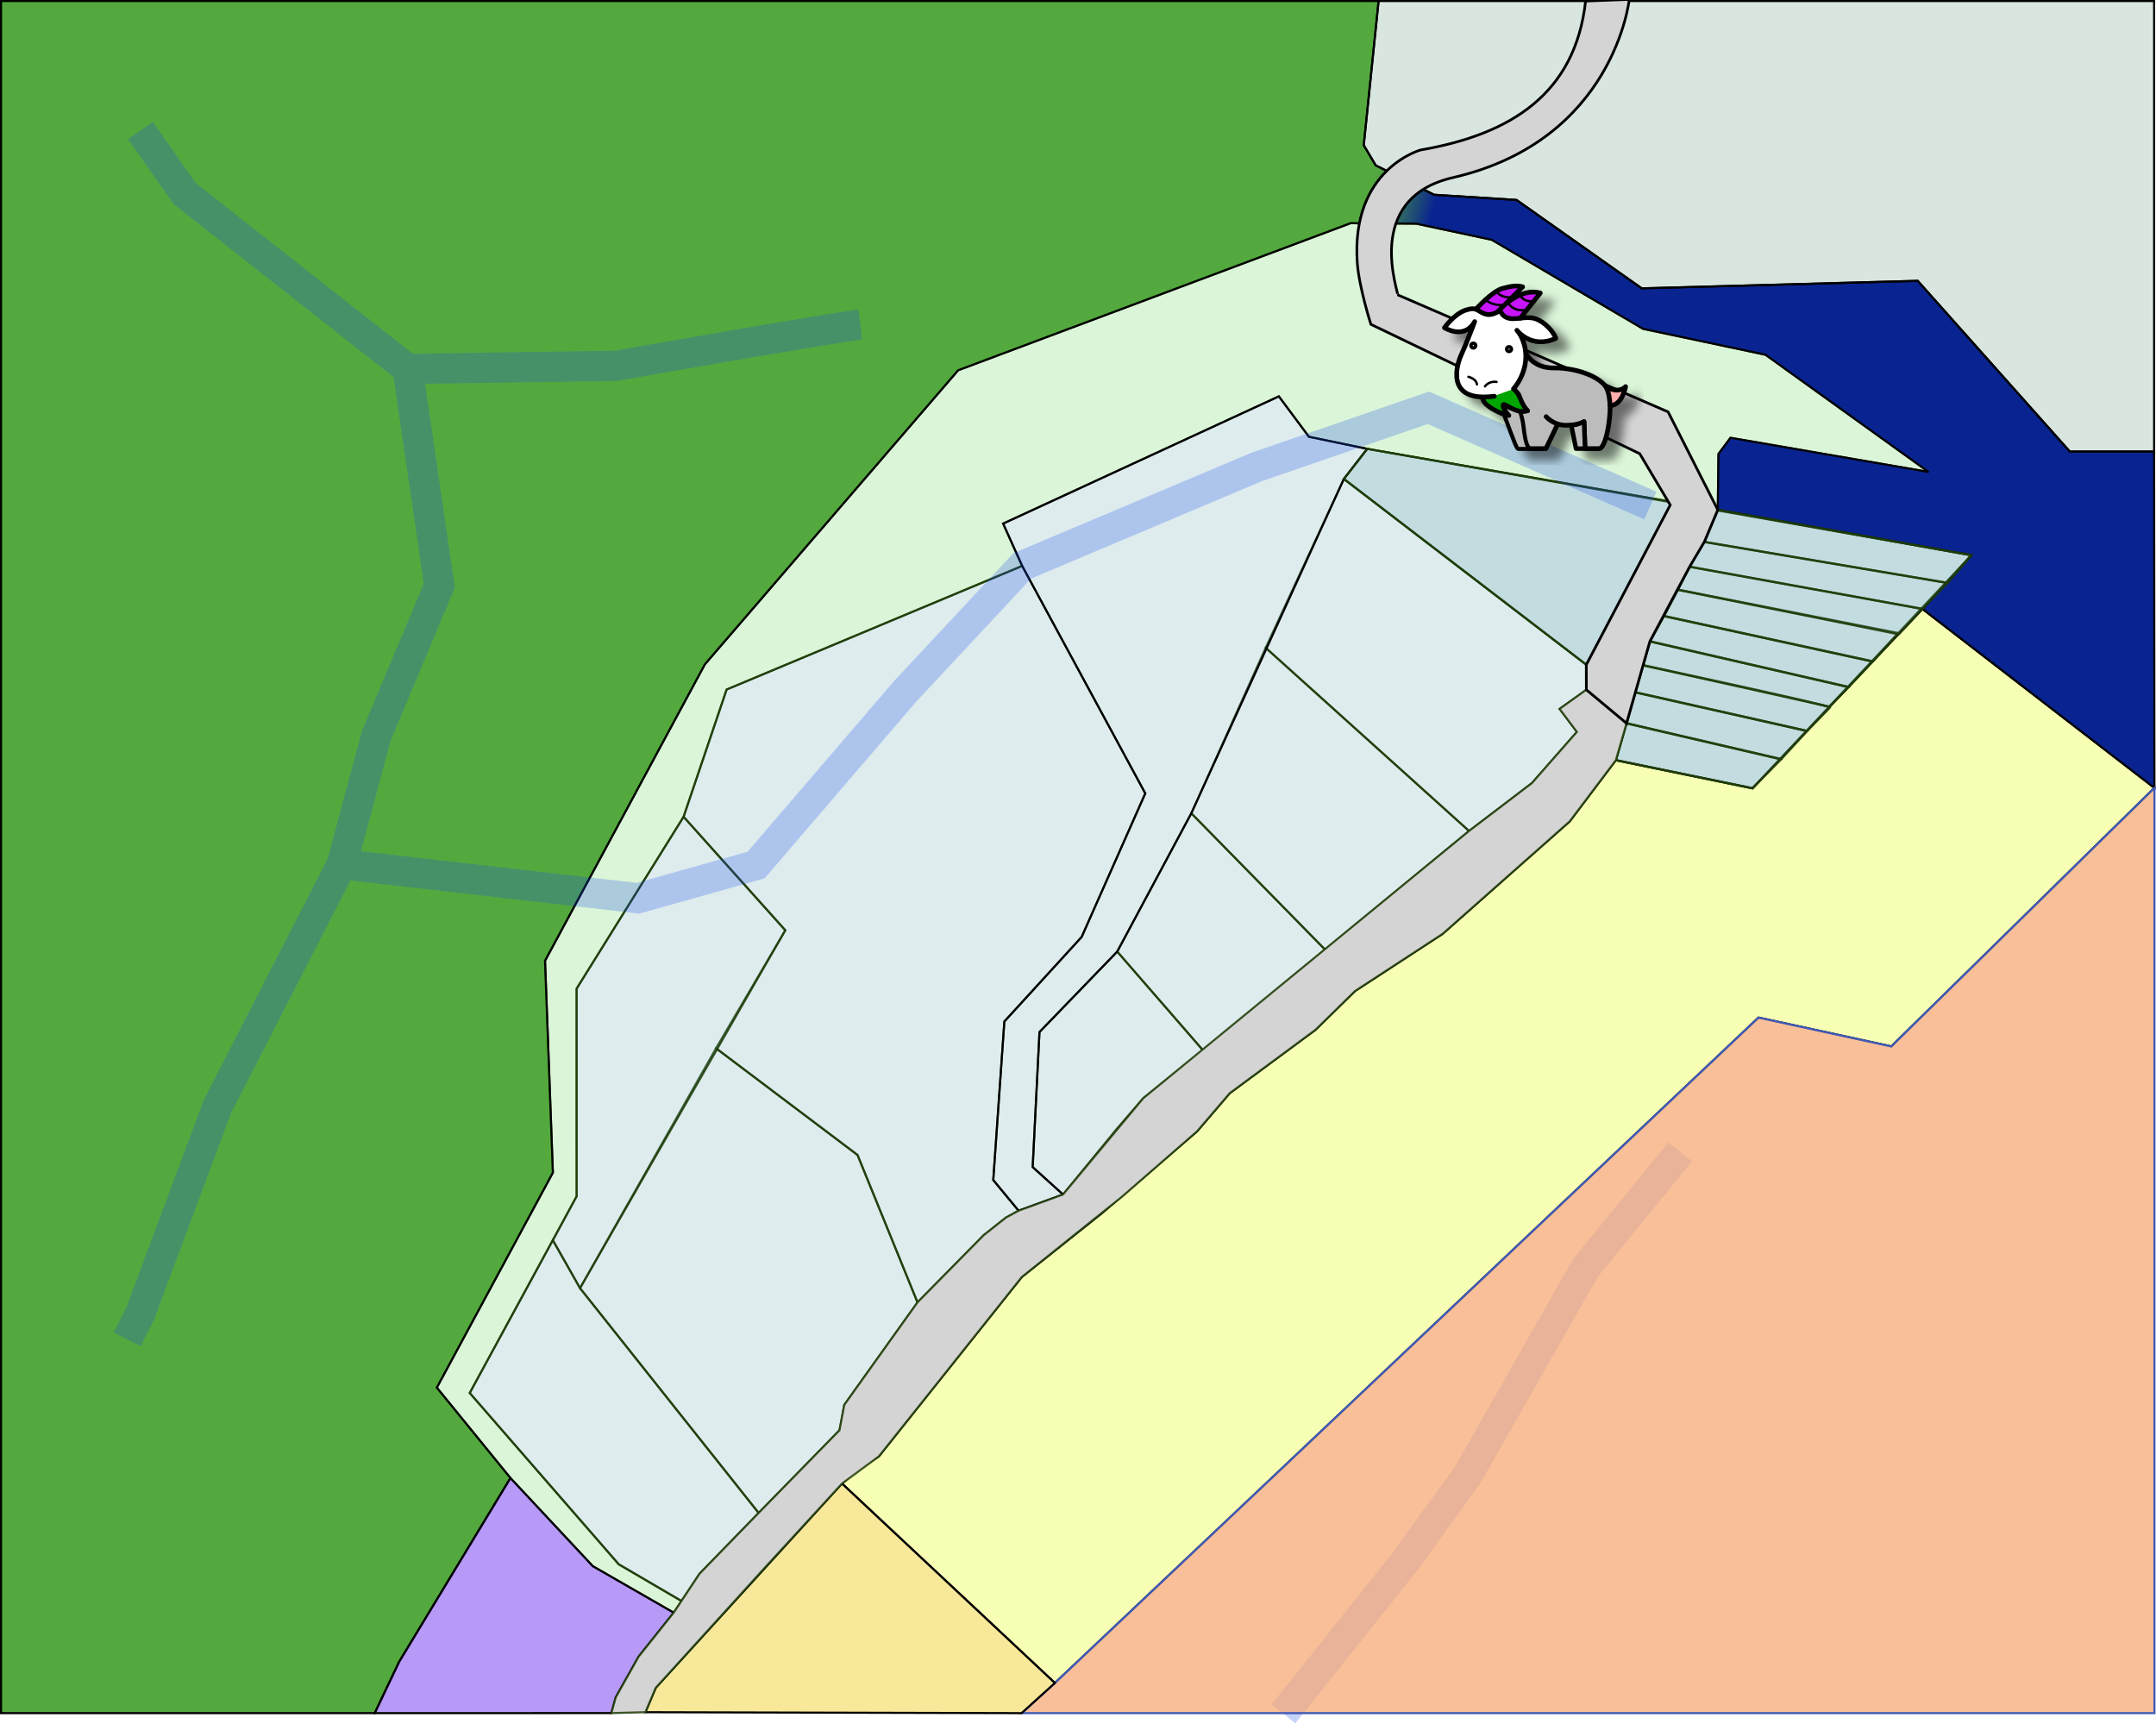
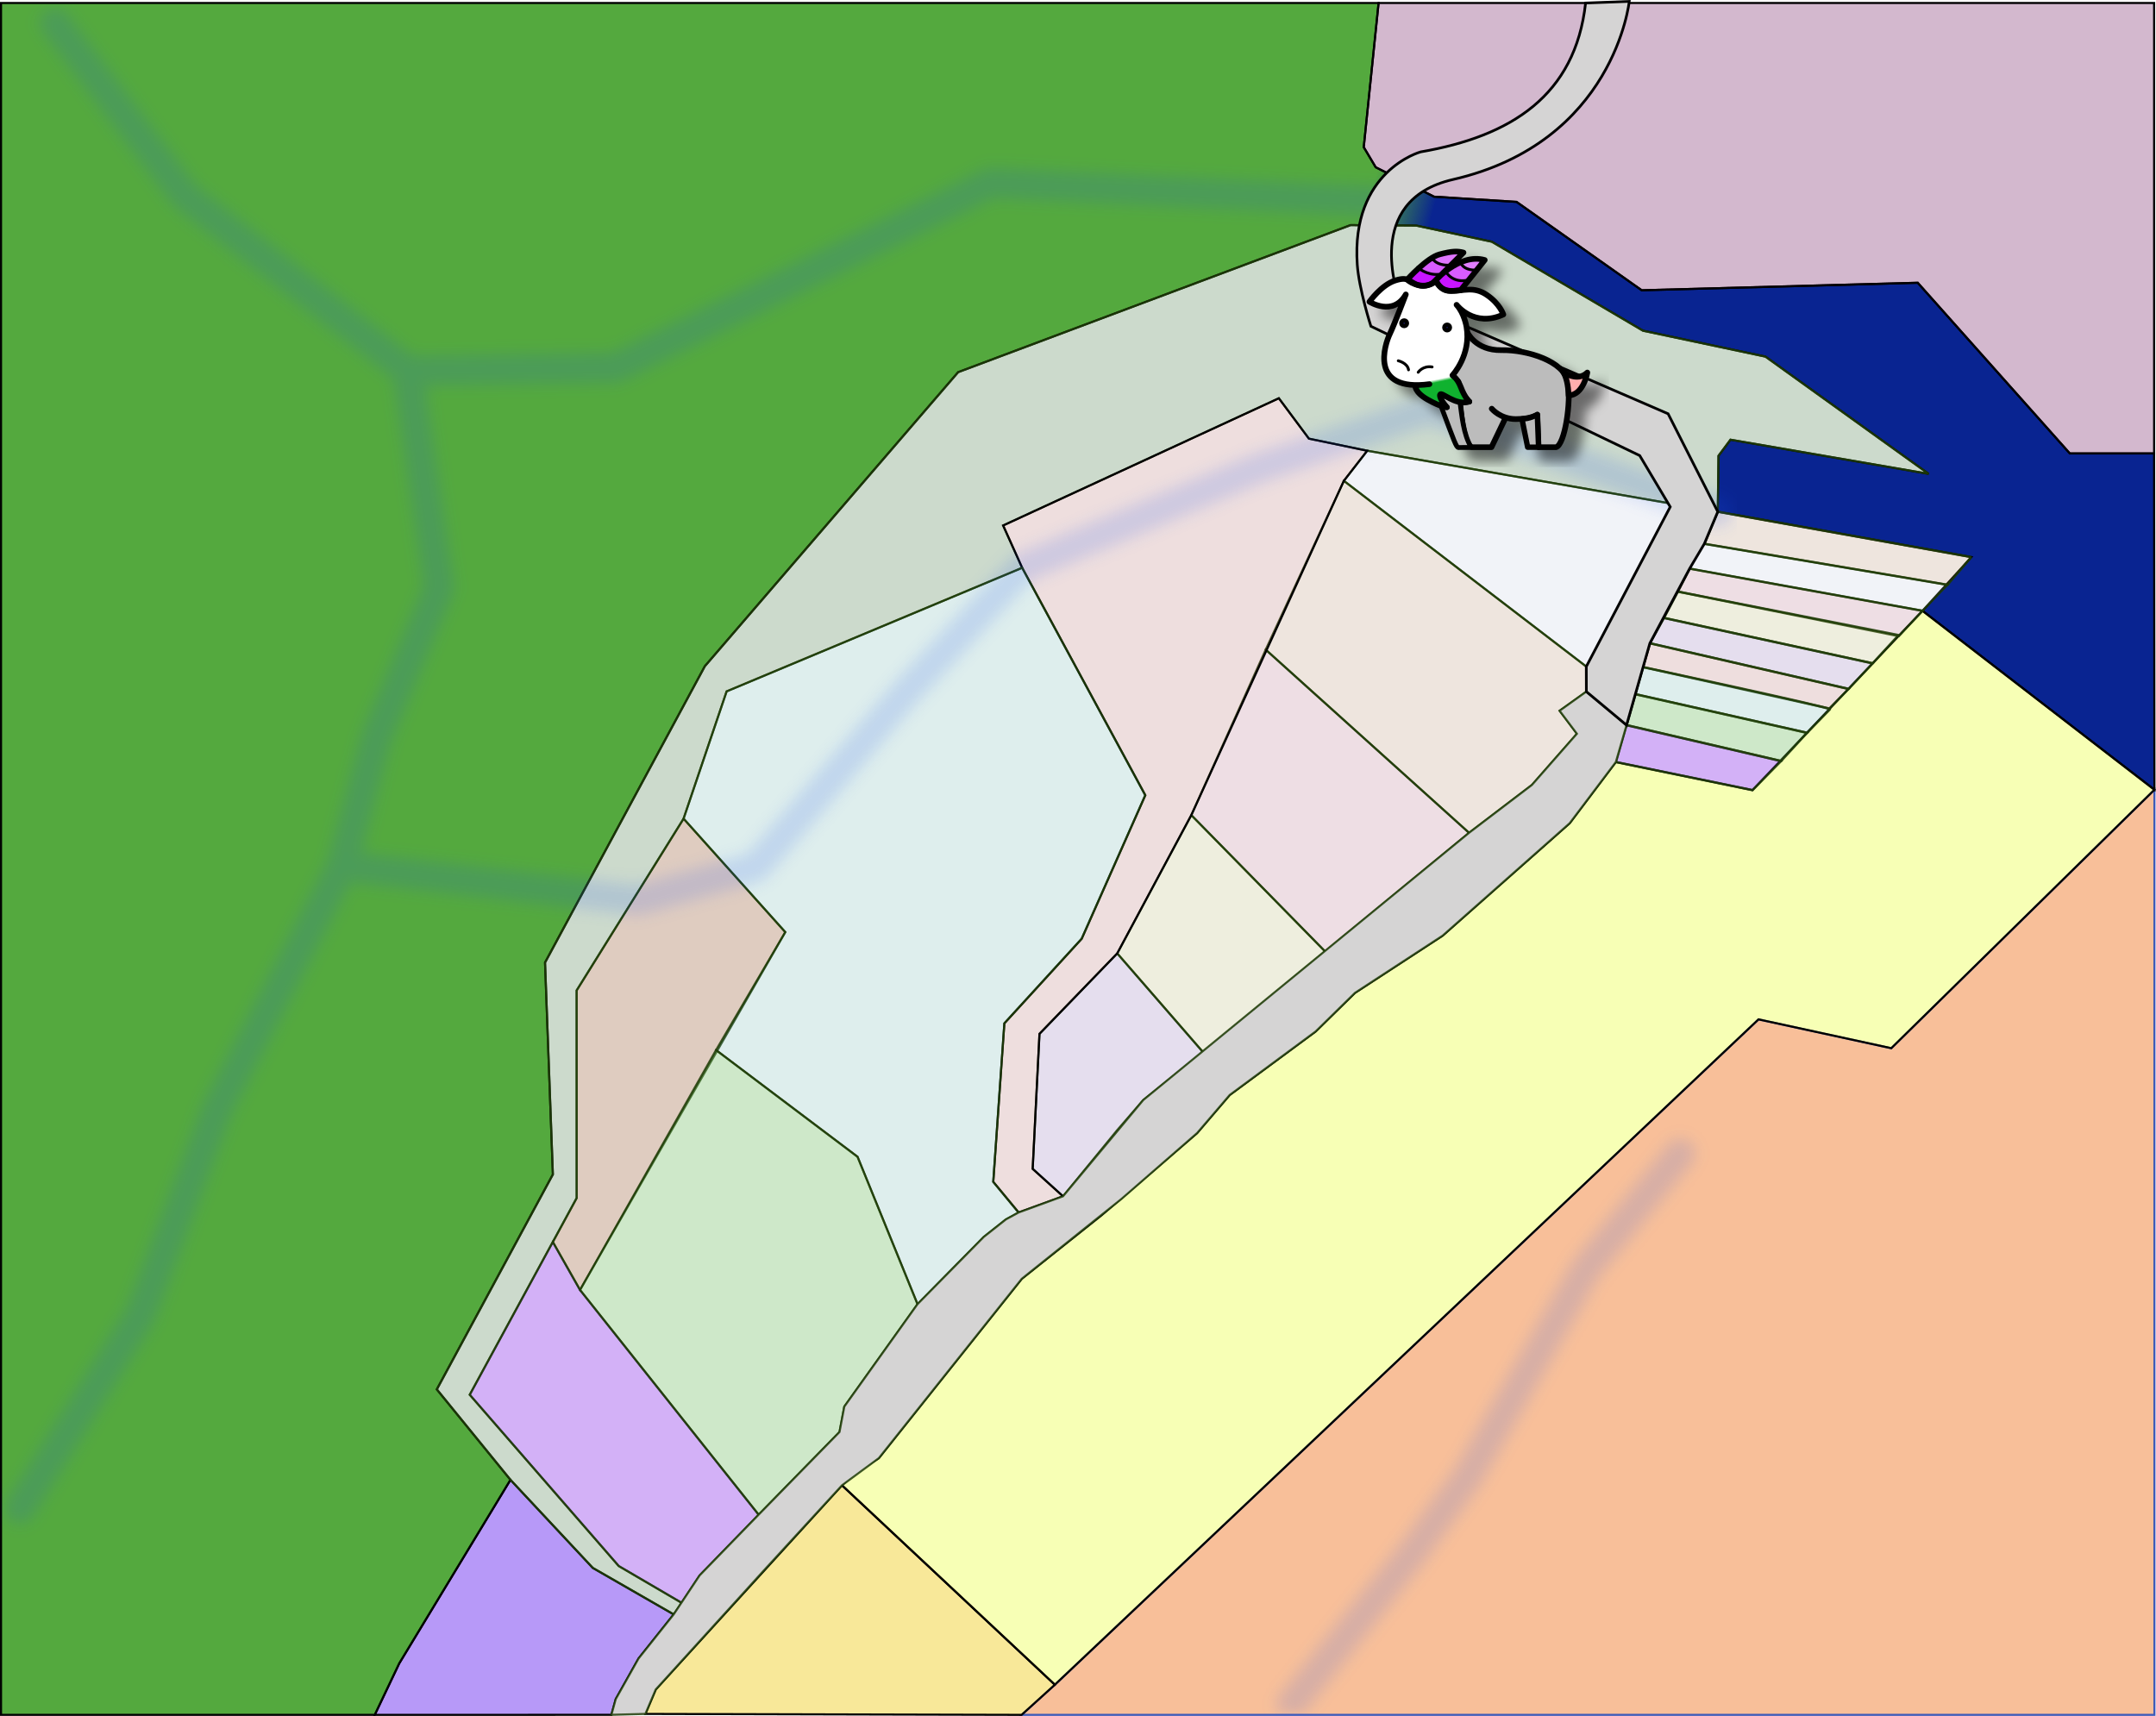
- <svg xmlns="http://www.w3.org/2000/svg" xmlns:ns1="http://www.openswatchbook.org/uri/2009/osb" xmlns:xlink="http://www.w3.org/1999/xlink" width="100%" height="100%" viewBox="0 0 275.379 220.101" version="1.1" id="svg1309">
+ <svg xmlns="http://www.w3.org/2000/svg" xmlns:ns1="http://www.openswatchbook.org/uri/2009/osb" xmlns:xlink="http://www.w3.org/1999/xlink" width="100%" height="100%" viewBox="0 0 275.379 219.188" version="1.1" id="survey">
  <defs id="defs1303">
    <linearGradient id="linearGradient916">
      <stop style="stop-color:#092491;stop-opacity:1;" offset="0" id="stop912" />
      <stop style="stop-color:#259109;stop-opacity:0.784" offset="1" id="stop914" />
    </linearGradient>
    <linearGradient id="beard" ns1:paint="gradient">
-       <stop style="stop-color:#00a600;stop-opacity:1;" offset="0" id="stop883" />
+       <stop style="stop-color:#0cb52c;stop-opacity:0.956" offset="0" id="stop883" />
      <stop style="stop-color:#FFF;stop-opacity:1;" offset="1" id="stop885" />
    </linearGradient>
-     <linearGradient xlink:href="#beard" id="linearGradient3533" gradientUnits="userSpaceOnUse" gradientTransform="translate(-10,-10)" x1="35.779" y1="56.534" x2="35.661" y2="56.208" />
+     <linearGradient xlink:href="#beard" id="linearGradient3533" gradientUnits="userSpaceOnUse" gradientTransform="translate(-10,-10)" x1="35.817" y1="56.957" x2="35.598" y2="55.906" />
    <linearGradient xlink:href="#linearGradient916" id="linearGradient918" x1="148.113" y1="31.773" x2="140.137" y2="29.603" gradientUnits="userSpaceOnUse" />
-     <filter style="color-interpolation-filters:sRGB;" id="filter6064">
+     <filter style="color-interpolation-filters:sRGB" id="filter6064">
      <feFlood flood-opacity="0.498" flood-color="rgb(0,0,0)" result="flood" id="feFlood6054" />
      <feComposite in="flood" in2="SourceGraphic" operator="in" result="composite1" id="feComposite6056" />
      <feGaussianBlur in="composite1" stdDeviation="2" result="blur" id="feGaussianBlur6058" />
      <feOffset dx="5" dy="4" result="offset" id="feOffset6060" />
      <feComposite in="SourceGraphic" in2="offset" operator="over" result="composite2" id="feComposite6062" />
    </filter>
+     <filter style="color-interpolation-filters:sRGB" id="filter2817" x="-0.011" width="1.022" y="-0.011" height="1.022">
+       <feGaussianBlur stdDeviation="0.92" id="feGaussianBlur2819" />
+     </filter>
  </defs>
-   <g id="layer1" transform="translate(34.81598,-4.573995)" style="display:inline">
-     <path style="fill:#e8ff34;fill-opacity:0.362;stroke:#000000;stroke-width:0.265px;stroke-linecap:butt;stroke-linejoin:miter;stroke-opacity:1" d="m 72.729,194.058 1.518,-1.5 3.185,-1.967 18.262,-22.915 10.203,-8.121 12.194,-10.495 4.161,-4.862 10.974,-8.112 5.028,-4.934 11.189,-7.302 16.237,-14.371 5.892,-7.812 17.452,3.588 21.71,-22.906 29.627,22.857 -33.608,33.016 -16.961,-3.683 -61.426,58.102 -28.448,26.888 z" id="path1980" />
-     <path style="fill:#18c20c;fill-opacity:0.154;stroke:#1e3b07;stroke-width:0.265px;stroke-linecap:butt;stroke-linejoin:miter;stroke-opacity:0.847" d="m 128.528,55.198 3.84,5.16 7.448,1.544 44.775,7.792 0.088,-7.144 1.534,-2.059 25.306,4.362 -20.835,-14.971 -15.644,-3.312 -19.316,-11.369 -9.646,-2.061 -8.39,-0.059 -50.123,18.785 -32.353,37.563 -20.411,37.852 1.001,27.066 -14.823,27.455 9.404,11.552 10.513,11.252 10.337,5.942 1.001,-1.487 -8.022,-4.693 -19.03,-21.879 13.657,-25.125 -0.004,-26.522 L 52.496,108.898 57.994,92.642 95.743,76.857 93.31,71.45 Z" id="path1974" />
-     <path style="fill:url(#linearGradient918);fill-opacity:1;fill-rule:nonzero;stroke:#000000;stroke-width:0.265px;stroke-linecap:butt;stroke-linejoin:miter;stroke-opacity:1" d="m 216.976,75.487 -6.241,6.863 29.627,22.857 -0.04,-42.96 H 229.555 L 210.13,40.444 174.874,41.401 158.886,30.112 148.35,29.448 140.899,25.691 139.373,23.125 141.267,4.706 H -34.684 V 223.38 h 47.732 l 3.129,-6.577 14.206,-23.449 -9.404,-11.552 14.823,-27.455 -1.001,-27.066 20.411,-37.852 32.353,-37.563 50.123,-18.785 8.39,0.059 9.646,2.061 19.316,11.369 15.644,3.312 20.835,14.971 -25.306,-4.362 -1.534,2.059 -0.088,7.144 z" id="path2191" />
-     <g id="g2240" style="fill:#4494a1;fill-opacity:0.172" transform="translate(-3.32321,-9.092469)">
-       <path style="fill:#4494a1;fill-opacity:0.172;stroke:#1e3b07;stroke-width:0.265px;stroke-linecap:butt;stroke-linejoin:miter;stroke-opacity:0.847" d="m 85.698,180.01 -7.66,-18.827 -18.075,-13.63 -17.372,30.643 22.813,28.708 10.331,-10.563 0.615,-3.247 z" id="path1393" />
-       <path style="fill:#4494a1;fill-opacity:0.172;stroke:#1e3b07;stroke-width:0.265px;stroke-linecap:butt;stroke-linejoin:miter;stroke-opacity:0.847" d="m 61.317,101.734 -5.499,16.256 12.991,14.493 -8.846,15.07 18.075,13.63 7.66,18.827 8.458,-8.585 2.839,-2.245 1.614,-0.88 -3.236,-3.914 1.418,-20.249 9.875,-10.803 8.125,-18.333 -15.725,-29.052 z" id="path1395" />
-       <path style="fill:#4494a1;fill-opacity:0.172;stroke:#1e3b07;stroke-width:0.265px;stroke-linecap:butt;stroke-linejoin:miter;stroke-opacity:0.847" d="m 122.178,147.832 -7.646,6.104 -3.333,3.846 -6.917,8.45 -3.875,-3.502 0.869,-17.25 9.932,-10.275 z" id="path1399" />
-       <path style="fill:#4494a1;fill-opacity:0.172;stroke:#1e3b07;stroke-width:0.265px;stroke-linecap:butt;stroke-linejoin:miter;stroke-opacity:0.847" d="m 137.768,134.967 -17.099,-17.423 -9.459,17.66 10.968,12.628 z" id="path1401" />
-       <path style="fill:#4494a1;fill-opacity:0.172;stroke:#1e3b07;stroke-width:0.265px;stroke-linecap:butt;stroke-linejoin:miter;stroke-opacity:0.847" d="m 156.145,119.802 -18.376,15.165 -17.099,-17.423 9.499,-21.141 z" id="path1403" />
-       <path style="fill:#4494a1;fill-opacity:0.172;stroke:#1e3b07;stroke-width:0.265px;stroke-linecap:butt;stroke-linejoin:miter;stroke-opacity:0.847" d="m 167.713,104.208 2.208,2.939 -5.742,6.537 -8.034,6.118 -25.976,-23.399 9.987,-21.563 30.963,23.726 0.009,3.2 z" id="path1405" />
-       <path style="fill:#4494a1;fill-opacity:0.172;stroke:#1e3b07;stroke-width:0.265px;stroke-linecap:butt;stroke-linejoin:miter;stroke-opacity:0.847" d="m 176.26,106.045 -5.133,-4.28 -0.009,-3.2 -30.963,-23.726 2.984,-3.845 77.16,13.585 -27.951,29.769 -17.452,-3.588 z" id="path1968" />
-       <path style="fill:#4494a1;fill-opacity:0.172;stroke:#000000;stroke-width:0.265px;stroke-linecap:butt;stroke-linejoin:miter;stroke-opacity:1" d="m 96.633,80.542 2.433,5.407 15.725,29.052 -8.125,18.333 -9.875,10.803 -1.418,20.249 3.236,3.914 5.674,-2.069 -3.875,-3.502 0.869,-17.25 9.932,-10.275 9.459,-17.66 19.486,-42.704 2.984,-3.845 -7.448,-1.544 -3.84,-5.16 z" id="path1397" />
-       <path style="fill:#4494a1;fill-opacity:0.172;stroke:#1e3b07;stroke-width:0.265px;stroke-linecap:butt;stroke-linejoin:miter;stroke-opacity:0.847" d="m 171.127,101.765 5.133,4.28 2.982,-10.46 5.075,-9.532 29.741,5.388 3.202,-3.321 -31.067,-5.239 1.721,-4.096 -44.775,-7.792 -2.984,3.845 30.963,23.726 z" id="path1972" />
-       <path style="fill:#4494a1;fill-opacity:0.172;stroke:#1e3b07;stroke-width:0.265px;stroke-linecap:butt;stroke-linejoin:miter;stroke-opacity:0.847" d="m 55.819,117.991 12.991,14.493 -26.218,45.713 -3.472,-6.129 3.042,-5.612 -0.004,-26.522 z" id="path1976" />
-       <path style="fill:#4494a1;fill-opacity:0.172;stroke:#1e3b07;stroke-width:0.265px;stroke-linecap:butt;stroke-linejoin:miter;stroke-opacity:0.847" d="m 65.405,206.904 -22.813,-28.708 -3.472,-6.129 -10.616,19.513 19.03,21.879 8.022,4.693 2.309,-3.491 z" id="path1978" />
-       <g id="g2217" style="fill:#4494a1;fill-opacity:0.172">
-         <path style="fill:#4494a1;fill-opacity:0.172;stroke:#1e3b07;stroke-width:0.3;stroke-linecap:butt;stroke-linejoin:miter;stroke-miterlimit:4;stroke-dasharray:none;stroke-opacity:0.847" d="m 174.896,110.759 1.364,-4.714 19.741,4.588 -3.653,3.714 z" id="path1993" />
-         <path style="fill:#4494a1;fill-opacity:0.172;stroke:#1e3b07;stroke-width:0.3;stroke-linecap:butt;stroke-linejoin:miter;stroke-miterlimit:4;stroke-dasharray:none;stroke-opacity:0.847" d="m 177.387,102.091 -1.127,3.955 19.741,4.588 3.318,-3.605 z" id="path1995" />
-         <path style="fill:#4494a1;fill-opacity:0.172;stroke:#1e3b07;stroke-width:0.3;stroke-linecap:butt;stroke-linejoin:miter;stroke-miterlimit:4;stroke-dasharray:none;stroke-opacity:0.847" d="m 178.363,98.63 -0.976,3.461 21.932,4.938 2.919,-2.998 c 0.235,-0.242 -23.875,-5.4 -23.875,-5.4 z" id="path1997" />
-         <path style="fill:#4494a1;fill-opacity:0.172;stroke:#1e3b07;stroke-width:0.3;stroke-linecap:butt;stroke-linejoin:miter;stroke-miterlimit:4;stroke-dasharray:none;stroke-opacity:0.847" d="m 179.242,95.586 -0.88,3.044 23.802,5.293 2.452,-2.503 z" id="path1999" />
-         <path style="fill:#4494a1;fill-opacity:0.172;stroke:#1e3b07;stroke-width:0.3;stroke-linecap:butt;stroke-linejoin:miter;stroke-miterlimit:4;stroke-dasharray:none;stroke-opacity:0.847" d="m 181.046,92.351 -1.804,3.235 25.374,5.834 3.075,-3.27 -26.646,-5.799" id="path2001" />
-         <path style="fill:#4494a1;fill-opacity:0.172;stroke:#1e3b07;stroke-width:0.3;stroke-linecap:butt;stroke-linejoin:miter;stroke-miterlimit:4;stroke-dasharray:none;stroke-opacity:0.847" d="m 182.82,88.991 -1.774,3.36 26.646,5.799 3.313,-3.607 z" id="path2003" />
-         <path style="fill:#4494a1;fill-opacity:0.172;stroke:#1e3b07;stroke-width:0.3;stroke-linecap:butt;stroke-linejoin:miter;stroke-miterlimit:4;stroke-dasharray:none;stroke-opacity:0.847" d="m 184.317,86.053 -1.496,2.937 28.201,5.684 3.036,-3.233 z" id="path2005" />
-         <path style="fill:#4494a1;fill-opacity:0.172;stroke:#1e3b07;stroke-width:0.3;stroke-linecap:butt;stroke-linejoin:miter;stroke-miterlimit:4;stroke-dasharray:none;stroke-opacity:0.847" d="m 220.299,84.579 -3.039,3.542 -31.067,-5.239 1.721,-4.096 32.385,5.793" id="path2032" />
-       </g>
-     </g>
-     <path id="path2064" style="fill:none;stroke:#1c4feb;stroke-width:3.865;stroke-linecap:butt;stroke-linejoin:miter;stroke-miterlimit:4;stroke-dasharray:none;stroke-opacity:0.247" d="m 129.118,223.47 15.382,-19.271 8.106,-11.187 15.111,-26.537 12.079,-14.78 M 8.841,114.96 46.676,119.3 61.759,115.059 80.788,92.884 95.743,76.857 125.688,64.215 147.633,56.658 175.983,69.145 M 75.071,46.024 c -4.338,0.525 -31.218,5.275 -31.218,5.275 L 17.249,51.691 m -35.822,123.951 1.668,-3.303 9.868,-26.458 15.879,-30.921 4.403,-16.405 8.05,-19.176 -4.045,-27.689 -28.484,-22.397 -5.64,-8.05" />
-     <path style="fill:#016130;fill-opacity:0.154;stroke:#000000;stroke-width:0.265px;stroke-linecap:butt;stroke-linejoin:miter;stroke-opacity:1" d="m 139.373,23.125 1.526,2.565 7.452,3.758 10.536,0.663 15.988,11.29 35.256,-0.958 19.425,21.802 h 10.767 l 3e-5,-57.539 h -99.055 z" id="path2156" />
+   <g id="layer1" transform="translate(34.81598,-4.324538)" style="display:inline">
    <path style="fill:#f6a671;fill-opacity:0.715;stroke:#3f5ab7;stroke-width:0.265px;stroke-linecap:butt;stroke-linejoin:miter;stroke-opacity:1" d="m 240.362,105.206 v 118.174 H 95.67 l 4.25,-3.851 89.874,-84.99 16.961,3.683 z" id="path2193" />
    <path style="fill:#f6e071;fill-opacity:0.715;stroke:#000000;stroke-width:0.265px;stroke-linecap:butt;stroke-linejoin:miter;stroke-opacity:1" d="m 95.67,223.38 4.25,-3.851 -27.19,-25.47 -23.79,26.081 -1.323,3.12 z" id="path2195" />
    <path style="fill:#9b71f6;fill-opacity:0.715;stroke:#000000;stroke-width:0.265px;stroke-linecap:butt;stroke-linejoin:miter;stroke-opacity:1" d="m 30.382,193.354 10.513,11.252 10.337,5.942 -4.487,5.635 -2.912,5.183 -0.554,2.008 -30.23,0.006 3.129,-6.577 z" id="path2197" />
-     <g id="g2628" style="fill:#d5d4d4;fill-opacity:1">
-       <path style="fill:#d5d4d4;fill-opacity:1;stroke:#1e3b07;stroke-width:0.265px;stroke-linecap:butt;stroke-linejoin:miter;stroke-opacity:0.847" d="m 47.616,223.259 1.323,-3.12 13.805,-15.197 9.985,-10.885 4.702,-3.467 18.262,-22.915 12.75,-10.214 9.647,-8.402 4.161,-4.862 10.974,-8.112 5.028,-4.934 11.189,-7.302 16.237,-14.371 5.892,-7.812 1.364,-4.714 -5.133,-4.28 -3.414,2.443 2.208,2.939 -5.742,6.537 -8.034,6.118 -41.612,34.134 -10.249,12.296 -5.674,2.069 -1.614,0.88 -2.839,2.245 -8.458,8.585 -9.348,13.085 -0.615,3.247 -10.331,10.563 -7.54,7.758 -3.31,4.978 -4.487,5.635 -2.912,5.183 -0.554,2.008 z" id="path2062" />
-       <path style="fill:#d5d4d4;fill-opacity:1;stroke:#000000;stroke-width:0.34;stroke-linecap:butt;stroke-linejoin:miter;stroke-miterlimit:4;stroke-dasharray:none;stroke-opacity:1" d="m 172.937,96.953 2.982,-10.46 5.075,-9.532 1.877,-3.171 1.721,-4.096 -6.348,-12.515 -34.566,-14.962 c 0.314,-0.005 -4.612,-12.272 7.093,-14.963 20.621,-4.74 22.512,-22.753 22.512,-22.753 l -5.576,0.21 c -1.318,11.825 -9.521,17.027 -21.064,19.016 0,0 -8.937,2.403 -8.099,14.41 0.217,3.107 1.74,7.865 1.74,7.865 l 34.338,16.52 3.895,6.551 -10.721,20.399 0.009,3.2 z" id="path2063" />
+     <g id="layer5">
+       <path style="display:inline;fill:url(#linearGradient918);fill-opacity:1;fill-rule:nonzero;stroke:#000000;stroke-width:0.265px;stroke-linecap:butt;stroke-linejoin:miter;stroke-opacity:1" d="m 216.976,75.487 -6.241,6.863 29.627,22.857 -0.04,-42.96 H 229.555 L 210.13,40.444 174.874,41.401 158.886,30.112 148.35,29.448 140.899,25.691 139.373,23.125 141.267,4.706 H -34.684 V 223.38 h 47.732 l 3.129,-6.577 14.206,-23.449 -9.404,-11.552 14.823,-27.455 -1.001,-27.066 20.411,-37.852 32.353,-37.563 50.123,-18.785 8.39,0.059 9.646,2.061 19.316,11.369 15.644,3.312 20.835,14.971 -25.306,-4.362 -1.534,2.059 -0.088,7.144 z" id="path2191" />
+     </g>
+     <g id="layer7">
+       <g id="layer114">
+         <g id="g2240" style="display:inline;fill:#a16a44;fill-opacity:0.338" transform="translate(-3.32321,-9.092469)">
+           <path style="fill:#a16a44;fill-opacity:0.338;stroke:#1e3b07;stroke-width:0.265px;stroke-linecap:butt;stroke-linejoin:miter;stroke-opacity:0.847" d="m 55.819,117.991 12.991,14.493 -26.218,45.713 -3.472,-6.129 3.042,-5.612 -0.004,-26.522 z" id="path1976" />
+           <g id="g2217" style="fill:#a16a44;fill-opacity:0.338" />
+         </g>
+       </g>
+       <g id="layer115">
+         <path style="display:inline;fill:#610152;fill-opacity:0.279;stroke:#000000;stroke-width:0.265px;stroke-linecap:butt;stroke-linejoin:miter;stroke-opacity:1" d="m 139.373,23.125 1.526,2.565 7.452,3.758 10.536,0.663 15.988,11.29 35.256,-0.958 19.425,21.802 h 10.767 l 3e-5,-57.539 h -99.055 z" id="path2156" />
+       </g>
+       <g id="layer101" style="display:inline">
+         <path style="display:inline;fill:#437640;fill-opacity:0.267;stroke:#1e3b07;stroke-width:0.265px;stroke-linecap:butt;stroke-linejoin:miter;stroke-opacity:0.847" d="m 128.528,55.198 3.84,5.16 7.448,1.544 44.775,7.792 0.088,-7.144 1.534,-2.059 25.306,4.362 -20.835,-14.971 -15.644,-3.312 -19.316,-11.369 -9.646,-2.061 -8.39,-0.059 -50.123,18.785 -32.353,37.563 -20.411,37.852 1.001,27.066 -14.823,27.455 9.404,11.552 10.513,11.252 10.337,5.942 1.001,-1.487 -8.022,-4.693 -19.03,-21.879 13.657,-25.125 -0.004,-26.522 L 52.496,108.898 57.994,92.642 95.743,76.857 93.31,71.45 Z" id="path1974" />
+       </g>
+       <g id="layer113">
+         <path style="display:inline;fill:#e8ff34;fill-opacity:0.362;stroke:#000000;stroke-width:0.265px;stroke-linecap:butt;stroke-linejoin:miter;stroke-opacity:1" d="m 72.729,194.058 1.518,-1.5 3.185,-1.967 18.262,-22.915 10.203,-8.121 12.194,-10.495 4.161,-4.862 10.974,-8.112 5.028,-4.934 11.189,-7.302 16.237,-14.371 5.892,-7.812 17.452,3.588 21.71,-22.906 29.627,22.857 -33.608,33.016 -16.961,-3.683 -61.426,58.102 -28.448,26.888 z" id="path1980" />
+       </g>
+       <g id="layer102" style="display:inline">
+         <path style="display:inline;fill:#b3bad9;fill-opacity:0.172;stroke:#1e3b07;stroke-width:0.265px;stroke-linecap:butt;stroke-linejoin:miter;stroke-opacity:0.847" d="m 171.127,101.765 5.133,4.28 2.982,-10.46 5.075,-9.532 29.741,5.388 3.202,-3.321 -31.067,-5.239 1.721,-4.096 -44.775,-7.792 -2.984,3.845 30.963,23.726 z" id="path1972" transform="translate(-3.32321,-9.092469)" />
+       </g>
+       <g id="layer103" style="display:inline">
+         <path style="display:inline;fill:#a16944;fill-opacity:0.172;stroke:#1e3b07;stroke-width:0.265px;stroke-linecap:butt;stroke-linejoin:miter;stroke-opacity:0.847" d="m 167.713,104.208 2.208,2.939 -5.742,6.537 -8.034,6.118 -25.976,-23.399 9.987,-21.563 30.963,23.726 0.009,3.2 z" id="path1405" transform="translate(-3.32321,-9.092469)" />
+         <path style="display:inline;fill:#a16944;fill-opacity:0.172;stroke:#1e3b07;stroke-width:0.3;stroke-linecap:butt;stroke-linejoin:miter;stroke-miterlimit:4;stroke-dasharray:none;stroke-opacity:0.847" d="m 220.299,84.579 -3.039,3.542 -31.067,-5.239 1.721,-4.096 32.385,5.793" id="path2032" transform="translate(-3.32321,-9.092469)" />
+       </g>
+       <g id="layer104" style="display:inline">
+         <path style="display:inline;fill:#a14468;fill-opacity:0.172;stroke:#1e3b07;stroke-width:0.265px;stroke-linecap:butt;stroke-linejoin:miter;stroke-opacity:0.847" d="m 156.145,119.802 -18.376,15.165 -17.099,-17.423 9.499,-21.141 z" id="path1403" transform="translate(-3.32321,-9.092469)" />
+         <path style="display:inline;fill:#a14468;fill-opacity:0.172;stroke:#1e3b07;stroke-width:0.3;stroke-linecap:butt;stroke-linejoin:miter;stroke-miterlimit:4;stroke-dasharray:none;stroke-opacity:0.847" d="m 184.317,86.053 -1.496,2.937 28.201,5.684 3.036,-3.233 z" id="path2005" transform="translate(-3.32321,-9.092469)" />
+       </g>
+       <g id="layer105" style="display:inline">
+         <path style="display:inline;fill:#a1a044;fill-opacity:0.172;stroke:#1e3b07;stroke-width:0.265px;stroke-linecap:butt;stroke-linejoin:miter;stroke-opacity:0.847" d="m 137.768,134.967 -17.099,-17.423 -9.459,17.66 10.968,12.628 z" id="path1401" transform="translate(-3.32321,-9.092469)" />
+         <path style="display:inline;fill:#a1a044;fill-opacity:0.172;stroke:#1e3b07;stroke-width:0.3;stroke-linecap:butt;stroke-linejoin:miter;stroke-miterlimit:4;stroke-dasharray:none;stroke-opacity:0.847" d="m 182.82,88.991 -1.774,3.36 26.646,5.799 3.313,-3.607 z" id="path2003" transform="translate(-3.32321,-9.092469)" />
+       </g>
+       <g id="layer106" style="display:inline">
+         <path style="display:inline;fill:#6e44a1;fill-opacity:0.172;stroke:#1e3b07;stroke-width:0.265px;stroke-linecap:butt;stroke-linejoin:miter;stroke-opacity:0.847" d="m 122.178,147.832 -7.646,6.104 -3.333,3.846 -6.917,8.45 -3.875,-3.502 0.869,-17.25 9.932,-10.275 z" id="path1399" transform="translate(-3.32321,-9.092469)" />
+         <path style="display:inline;fill:#6e44a1;fill-opacity:0.172;stroke:#1e3b07;stroke-width:0.3;stroke-linecap:butt;stroke-linejoin:miter;stroke-miterlimit:4;stroke-dasharray:none;stroke-opacity:0.847" d="m 181.046,92.351 -1.804,3.235 25.374,5.834 3.075,-3.27 -26.646,-5.799" id="path2001" transform="translate(-3.32321,-9.092469)" />
+       </g>
+       <g id="layer107" style="display:inline">
+         <path style="display:inline;fill:#a14444;fill-opacity:0.172;stroke:#000000;stroke-width:0.265px;stroke-linecap:butt;stroke-linejoin:miter;stroke-opacity:1" d="m 96.633,80.542 2.433,5.407 15.725,29.052 -8.125,18.333 -9.875,10.803 -1.418,20.249 3.236,3.914 5.674,-2.069 -3.875,-3.502 0.869,-17.25 9.932,-10.275 9.459,-17.66 19.486,-42.704 2.984,-3.845 -7.448,-1.544 -3.84,-5.16 z" id="path1397" transform="translate(-3.32321,-9.092469)" />
+         <path style="display:inline;fill:#a14444;fill-opacity:0.172;stroke:#1e3b07;stroke-width:0.3;stroke-linecap:butt;stroke-linejoin:miter;stroke-miterlimit:4;stroke-dasharray:none;stroke-opacity:0.847" d="m 179.242,95.586 -0.88,3.044 23.802,5.293 2.452,-2.503 z" id="path1999" transform="translate(-3.32321,-9.092469)" />
+       </g>
+       <g id="layer108" style="display:inline">
+         <path style="display:inline;fill:#44a197;fill-opacity:0.172;stroke:#1e3b07;stroke-width:0.265px;stroke-linecap:butt;stroke-linejoin:miter;stroke-opacity:0.847" d="m 61.317,101.734 -5.499,16.256 12.991,14.493 -8.846,15.07 18.075,13.63 7.66,18.827 8.458,-8.585 2.839,-2.245 1.614,-0.88 -3.236,-3.914 1.418,-20.249 9.875,-10.803 8.125,-18.333 -15.725,-29.052 z" id="path1395" transform="translate(-3.32321,-9.092469)" />
+         <path style="display:inline;fill:#44a197;fill-opacity:0.172;stroke:#1e3b07;stroke-width:0.3;stroke-linecap:butt;stroke-linejoin:miter;stroke-miterlimit:4;stroke-dasharray:none;stroke-opacity:0.847" d="m 178.363,98.63 -0.976,3.461 21.932,4.938 2.919,-2.998 c 0.235,-0.242 -23.875,-5.4 -23.875,-5.4 z" id="path1997" transform="translate(-3.32321,-9.092469)" />
+       </g>
+       <g id="layer109" style="display:inline">
+         <path style="display:inline;fill:#6ab95b;fill-opacity:0.332;stroke:#1e3b07;stroke-width:0.265px;stroke-linecap:butt;stroke-linejoin:miter;stroke-opacity:0.847" d="m 85.698,180.01 -7.66,-18.827 -18.075,-13.63 -17.372,30.643 22.813,28.708 10.331,-10.563 0.615,-3.247 z" id="path1393" transform="translate(-3.32321,-9.092469)" />
+         <path style="display:inline;fill:#6ab95b;fill-opacity:0.332;stroke:#1e3b07;stroke-width:0.3;stroke-linecap:butt;stroke-linejoin:miter;stroke-miterlimit:4;stroke-dasharray:none;stroke-opacity:0.847" d="m 177.387,102.091 -1.127,3.955 19.741,4.588 3.318,-3.605 z" id="path1995" transform="translate(-3.32321,-9.092469)" />
+       </g>
+       <g id="layer110" style="display:inline">
+         <path style="display:inline;fill:#7100e5;fill-opacity:0.306;stroke:#1e3b07;stroke-width:0.265px;stroke-linecap:butt;stroke-linejoin:miter;stroke-opacity:0.847" d="m 65.405,206.904 -22.813,-28.708 -3.472,-6.129 -10.616,19.513 19.03,21.879 8.022,4.693 2.309,-3.491 z" id="path1978" transform="translate(-3.32321,-9.092469)" />
+         <path style="display:inline;fill:#7100e5;fill-opacity:0.306;stroke:#1e3b07;stroke-width:0.3;stroke-linecap:butt;stroke-linejoin:miter;stroke-miterlimit:4;stroke-dasharray:none;stroke-opacity:0.847" d="m 174.896,110.759 1.364,-4.714 19.741,4.588 -3.653,3.714 z" id="path1993" transform="translate(-3.32321,-9.092469)" />
+       </g>
+     </g>
+     <g id="layer111" style="display:inline">
+       <path id="path2064" style="display:inline;fill:none;stroke:#1c4feb;stroke-width:3.866;stroke-linecap:round;stroke-linejoin:round;stroke-miterlimit:4;stroke-dasharray:none;stroke-opacity:0.152;filter:url(#filter2817)" d="m 130.156,222.043 15.382,-19.271 7.068,-9.761 15.111,-26.537 12.079,-14.78 M 8.841,114.96 46.676,119.3 61.759,115.059 80.788,92.884 95.743,76.857 125.688,64.215 147.633,56.658 184.591,69.694 M 141.959,30.099 91.694,27.692 43.853,51.299 17.249,51.691 M -32.273,197.018 -16.906,172.34 -7.037,145.881 8.841,114.96 13.244,98.556 21.294,79.38 17.249,51.691 -11.234,29.294 -27.772,7.274" />
+     </g>
+     <g id="layer112">
+       <g id="g2628" style="display:inline;fill:#d5d4d4;fill-opacity:1">
+         <path style="fill:#d5d4d4;fill-opacity:1;stroke:#1e3b07;stroke-width:0.265px;stroke-linecap:butt;stroke-linejoin:miter;stroke-opacity:0.847" d="m 47.616,223.259 1.323,-3.12 13.805,-15.197 9.985,-10.885 4.702,-3.467 18.262,-22.915 12.75,-10.214 9.647,-8.402 4.161,-4.862 10.974,-8.112 5.028,-4.934 11.189,-7.302 16.237,-14.371 5.892,-7.812 1.364,-4.714 -5.133,-4.28 -3.414,2.443 2.208,2.939 -5.742,6.537 -8.034,6.118 -41.612,34.134 -10.249,12.296 -5.674,2.069 -1.614,0.88 -2.839,2.245 -8.458,8.585 -9.348,13.085 -0.615,3.247 -10.331,10.563 -7.54,7.758 -3.31,4.978 -4.487,5.635 -2.912,5.183 -0.554,2.008 z" id="path2062" />
+         <path style="fill:#d5d4d4;fill-opacity:1;stroke:#000000;stroke-width:0.34;stroke-linecap:butt;stroke-linejoin:miter;stroke-miterlimit:4;stroke-dasharray:none;stroke-opacity:1" d="m 172.937,96.953 2.982,-10.46 5.075,-9.532 1.877,-3.171 1.721,-4.096 -6.348,-12.515 -34.566,-14.962 c 0.314,-0.005 -4.612,-12.272 7.093,-14.963 20.621,-4.74 22.512,-22.753 22.512,-22.753 l -5.576,0.21 c -1.318,11.825 -9.521,17.027 -21.064,19.016 0,0 -8.937,2.403 -8.099,14.41 0.217,3.107 1.74,7.865 1.74,7.865 l 34.338,16.52 3.895,6.551 -10.721,20.399 0.009,3.2 z" id="path2063" />
+       </g>
    </g>
  </g>
-   <g id="layer3" style="display:none" transform="translate(34.81598,-4.573995)">
+   <g id="layer3" style="display:none" transform="translate(34.81598,-4.324538)">
    <text xml:space="preserve" style="font-style:normal;font-weight:normal;font-size:10.583px;line-height:1.25;font-family:sans-serif;fill:#000000;fill-opacity:1;stroke:none;stroke-width:0.265" x="140.327" y="51.917" id="text2318">
      <tspan id="tspan2316" x="140.327" y="51.917" style="stroke-width:0.265">665</tspan>
    </text>
    <text xml:space="preserve" style="font-style:normal;font-weight:normal;font-size:6.196px;line-height:1.25;font-family:sans-serif;fill:#000000;fill-opacity:1;stroke:none;stroke-width:0.155" x="-7.657" y="187.969" id="text2322" transform="rotate(-39.5368)">
      <tspan id="tspan2320" x="-7.657" y="187.969" style="stroke-width:0.155">Riddle Creek Road</tspan>
    </text>
  </g>
-   <g id="layer4" transform="translate(34.81598,-4.573995)" style="display:inline">
-     <g xlink:href="property.svg" style="filter:url(#filter6064)" class="parent" transform="matrix(0.3008756,0,0,0.3008756,121.5266,25.10701)" id="goat">
-       <g id="g3403" transform="translate(92.57135,52.17045)">
-         <path style="fill:#c815ff;fill-opacity:1;stroke:none;stroke-width:1px;stroke-linecap:butt;stroke-linejoin:miter;stroke-opacity:1" d="m 38.859,7.521 2.831,-3.545 -8.58,0.817 c 0.899,1.279 1.109,2.808 5.749,2.728 z" id="path1257-1" />
-         <path style="fill:#c815ff;fill-opacity:1;stroke:none;stroke-width:1px;stroke-linecap:butt;stroke-linejoin:miter;stroke-opacity:1" d="m 22.903,2.961 c 1.269,1.374 1.82,3.056 6.842,2.822 l 4.445,-4.431 c -4.841,-0.879 -7.843,0.654 -11.287,1.609 z" id="path1263-5" />
-         <path style="fill:#c815ff;fill-opacity:1;stroke:none;stroke-width:1px;stroke-linecap:butt;stroke-linejoin:miter;stroke-opacity:1" d="m 36.079,11.002 2.78,-3.481 c -3.937,-0.322 -5.189,-1.425 -5.749,-2.728 l -5.09,3.372 c 1.791,2.125 3.849,3.898 8.059,2.837 z" id="path1259-5" />
-         <path style="fill:#c815ff;fill-opacity:1;stroke:none;stroke-width:1px;stroke-linecap:butt;stroke-linejoin:miter;stroke-opacity:1" d="m 17.973,6.588 4.93,-3.627 c 1.343,1.317 1.636,3.055 6.842,2.822 l -4.306,3.257 c -5.305,0.079 -5.443,-1.486 -7.466,-2.452 z" id="path1265-4" />
-         <path style="fill:#c815ff;fill-opacity:1;stroke:none;stroke-width:1px;stroke-linecap:butt;stroke-linejoin:miter;stroke-opacity:1" d="m 33.155,14.663 2.924,-3.661 c -3.538,0.943 -6.054,-0.382 -8.059,-2.837 l -3.437,3.04 c 2.03,3.022 5.005,3.801 8.572,3.458 z" id="path1261-7" />
-         <path style="fill:#c815ff;fill-opacity:1;stroke:none;stroke-width:1px;stroke-linecap:butt;stroke-linejoin:miter;stroke-opacity:1" d="m 14.351,10.87 3.622,-4.282 c 1.893,1.422 3.81,2.819 7.466,2.452 l -1.896,2.927 c -4.227,1.933 -6.502,0.008 -9.192,-1.097 z" id="path1267-6" />
-         <g id="g961-5" transform="translate(-10,-10)">
-           <g id="g1150" style="fill:#bcbcbc;fill-opacity:1">
-             <path id="path24-6" style="fill:#bcbcbc;fill-opacity:1;stroke:#000000;stroke-width:2;stroke-linecap:round;stroke-linejoin:round;stroke-miterlimit:10" d="m 54.167,66.455 c 0,0 3,3.667 8.5,3.667 5.5,0 7.583,-1.583 7.583,-1.583 l 0.438,11.5 h 6.167 c 3.084,-0.833 5.396,-15.916 4.146,-23.083 -1.25,-7.167 -14.167,-11.334 -23.417,-11.167 -9.25,0.167 -12.101,-6.415 -12.101,-6.415 l -0.847,6.611 -4.345,8.679 2.108,2.274 c 0.394,2.004 0.752,3.994 3.851,7.018 l -3.327,0.006 c 0.153,-0.38 0.894,16.077 4.56,16.077 h 6.584 l 5.016,-10.47" />
-             <path style="fill:#bcbcbc;fill-opacity:1;stroke:#000000;stroke-width:1.7;stroke-linecap:butt;stroke-linejoin:round;stroke-miterlimit:4;stroke-dasharray:none;stroke-opacity:1" d="m 42.923,63.962 c 2.443,5.686 1.173,11.494 4.027,16.178 l -4.487,0.018 c -0.83,0.001 -1.457,-1.954 -6.148,-14.494 0.5,-0.088 0.472,-1.512 -0.394,-4.047 3.269,1.183 2.441,1.309 7.003,2.345 z" id="path863-9" />
-             <path style="fill:#bcbcbc;fill-opacity:1;stroke:#000000;stroke-width:1.9;stroke-linecap:round;stroke-linejoin:round;stroke-miterlimit:4;stroke-dasharray:none;stroke-opacity:1" d="m 64.833,70.031 2,10.008 h 3.855 l -0.438,-11.5 c 0,0 -2.857,1.649 -5.417,1.492 z" id="path861-3" />
+   <g id="layer4" transform="translate(34.81598,-4.324538)" style="display:inline;opacity:1">
+     <g id="layer6" style="display:inline">
+       <g xlink:href="property.svg" id="goat" transform="matrix(0.3618892,0,0,0.3618892,106.2372,17.22123)" class="parent" style="display:inline;opacity:1;filter:url(#filter6064)">
+         <g id="g3403" transform="translate(92.57135,52.17045)">
+           <path style="fill:#e17dff;fill-opacity:1;stroke:none;stroke-width:1px;stroke-linecap:butt;stroke-linejoin:miter;stroke-opacity:1" d="m 38.859,7.521 2.831,-3.545 c -0.487,-0.583 -4.418,-1.227 -8.58,0.817 0.899,1.279 1.109,2.808 5.749,2.728 z" id="path1257-1" />
+           <path style="fill:#df76ff;fill-opacity:1;stroke:none;stroke-width:1px;stroke-linecap:butt;stroke-linejoin:miter;stroke-opacity:1" d="m 22.903,2.961 c 1.269,1.374 1.82,3.056 6.842,2.822 l 4.445,-4.431 c -4.841,-0.879 -7.843,0.654 -11.287,1.609 z" id="path1263-5" />
+           <path style="fill:#c815ff;fill-opacity:1;stroke:none;stroke-width:1px;stroke-linecap:butt;stroke-linejoin:miter;stroke-opacity:1" d="m 14.351,10.87 3.622,-4.282 c 1.893,1.422 3.81,2.819 7.466,2.452 l -1.896,2.927 c -4.518,3.111 -6.543,0.171 -9.192,-1.097 z" id="path1267-6" />
+           <path style="fill:#d95cff;fill-opacity:1;stroke:none;stroke-width:1px;stroke-linecap:butt;stroke-linejoin:miter;stroke-opacity:1" d="m 36.079,11.002 2.78,-3.481 c -3.937,-0.322 -5.189,-1.425 -5.749,-2.728 l -5.09,3.372 c 1.791,2.125 3.849,3.898 8.059,2.837 z" id="path1259-5" />
+           <path style="fill:#c815ff;fill-opacity:1;stroke:none;stroke-width:1px;stroke-linecap:butt;stroke-linejoin:miter;stroke-opacity:1" d="m 33.155,14.663 2.924,-3.661 c -3.538,0.943 -6.054,-0.382 -8.059,-2.837 l -3.437,3.04 c 1.426,3.81 4.37,4.63 8.572,3.458 z" id="path1261-7" />
+           <path style="fill:#d85bff;fill-opacity:1;stroke:none;stroke-width:1px;stroke-linecap:butt;stroke-linejoin:miter;stroke-opacity:1" d="m 17.973,6.588 4.93,-3.627 c 1.343,1.317 1.636,3.055 6.842,2.822 l -4.306,3.257 c -5.305,0.079 -5.443,-1.486 -7.466,-2.452 z" id="path1265-4" />
+           <g id="g961-5" transform="translate(-10,-10)">
+             <g id="g1150" style="fill:#bcbcbc;fill-opacity:1">
+               <path id="path24-6" style="fill:#bcbcbc;fill-opacity:1;stroke:#000000;stroke-width:2;stroke-linecap:round;stroke-linejoin:round;stroke-miterlimit:10" d="m 54.167,66.455 c 0,0 3,3.667 8.5,3.667 5.5,0 7.583,-1.583 7.583,-1.583 l 0.438,11.5 h 6.167 c 3.084,-0.833 5.396,-15.916 4.146,-23.083 -1.25,-7.167 -14.167,-11.334 -23.417,-11.167 -9.25,0.167 -12.101,-6.415 -12.101,-6.415 0,0 -0.409,5.092 -1.056,7.218 -0.943,3.095 -4.136,8.072 -4.136,8.072 l 2.108,2.274 c 0.394,2.004 0.752,3.994 3.851,7.018 l -3.327,0.006 c 0.153,-0.38 0.894,16.077 4.56,16.077 h 6.584 l 5.016,-10.47" />
+               <path style="fill:#bcbcbc;fill-opacity:1;stroke:#000000;stroke-width:1.7;stroke-linecap:butt;stroke-linejoin:round;stroke-miterlimit:4;stroke-dasharray:none;stroke-opacity:1" d="m 42.923,63.962 c 0.726,4.922 1.173,11.494 4.027,16.178 l -4.487,0.018 c -0.83,0.001 -1.457,-1.954 -6.148,-14.494 1.73,0.229 1.748,0.429 2.162,0.334 -1.256,-1.25 -2.236,-2.902 -2.464,-3.761 l 0.051,-0.833 c 2.137,0.474 5.195,2.736 6.861,2.557 z" id="path863-9" />
+               <path style="fill:#bcbcbc;fill-opacity:1;stroke:#000000;stroke-width:1.9;stroke-linecap:round;stroke-linejoin:round;stroke-miterlimit:4;stroke-dasharray:none;stroke-opacity:1" d="m 64.833,70.031 2,10.008 h 3.855 l -0.438,-11.5 c 0,0 -2.857,1.649 -5.417,1.492 z" id="path861-3" />
+             </g>
          </g>
+           <path d="m 17.168,48.107 c 0,0 -0.5,2.377 4.333,5.113 4.833,2.736 6.833,2.736 6.833,2.736 0,0 -2.75,-3 -2.417,-4.417 0.333,-1.417 5.417,4.083 10.333,2.417 0,0.132 -1.655,-1.554 -2.953,-5.004 -1.089,-2.725 -2.157,-3.589 -3.006,-4.288 0,0 6.708,-7.125 4.958,-17.125 0,0 -0.75,-4.75 -3.5,-7.75 0,0 6.167,8.167 16.5,3.417 0,0 -1.167,-3.75 -5.833,-6.917 -4.666,-3.167 -8.25,-1.333 -12.583,-1.417 -4.333,-0.083 -5.25,-3.667 -5.25,-3.667 0,0 -3,2.75 -6.333,1.667 -3.333,-1.083 -3.25,-3.25 -8.167,-1.667 -4.917,1.583 -9.083,7.5 -9.083,7.5 0,0 8.333,5.333 12.833,-2.583 0,0 -4,10.5 -5.667,14 -1.667,3.5 -7.5,20.5 14,17.667" id="path4-7" style="fill:url(#linearGradient3533);fill-opacity:1;stroke:#000000;stroke-width:2;stroke-linecap:round;stroke-linejoin:round;stroke-miterlimit:10;stroke-opacity:1" />
+           <path d="m 14.351,10.87 c 0,0 6.901,-7.705 11.401,-8.893 4.5,-1.188 6.334,-1.185 8.438,-0.625 l -2.691,2.683 -7.956,7.932 c 0,0 8.96,-10.616 18.147,-7.991 l -8.535,10.687 c -3.616,0.203 -5.583,1.019 -8.162,-2.356 -0.516,-0.676 -0.353,-0.841 -1.309,-0.36 -3.324,2.295 -8.022,0.413 -9.333,-1.077 z" id="path6-4" style="fill:none;stroke:#000000;stroke-width:2;stroke-linecap:round;stroke-linejoin:round;stroke-miterlimit:10" />
+           <circle cx="13.252" cy="26.29" r="0.75" id="circle8-5" style="fill:#151562;fill-opacity:1;stroke:#000000;stroke-width:2;stroke-linecap:round;stroke-linejoin:round;stroke-miterlimit:10" />
+           <circle cx="28.418" cy="27.79" r="0.75" id="circle10-2" style="fill:#151562;fill-opacity:1;stroke:#000000;stroke-width:2;stroke-linecap:round;stroke-linejoin:round;stroke-miterlimit:10" />
+           <path d="m 11.168,39.54 c 0,0 3.292,0.75 3.625,3.208" id="path12-5" style="fill:none;stroke:#000000;stroke-linecap:round;stroke-linejoin:round;stroke-miterlimit:10" />
+           <path d="m 18.203,43.597 c 0,0 1.625,-2.417 4.917,-1.875" id="path14-4" style="fill:none;stroke:#000000;stroke-linecap:round;stroke-linejoin:round;stroke-miterlimit:10" />
+           <path d="m 17.973,6.588 c 0,0 3.216,2.827 7.466,2.452" id="path26-7" style="fill:none;stroke:#000000;stroke-linecap:round;stroke-linejoin:round;stroke-miterlimit:10" />
+           <path d="m 22.903,2.961 c 0,0 1.211,3.19 6.842,2.822" id="path28-4" style="fill:none;stroke:#000000;stroke-linecap:round;stroke-linejoin:round;stroke-miterlimit:10" />
+           <path d="m 28.02,8.165 c 0,0 2.262,4.237 8.059,2.837" id="path30-4" style="fill:none;stroke:#000000;stroke-linecap:round;stroke-linejoin:round;stroke-miterlimit:10" />
+           <path d="m 33.11,4.793 c 0,0 0.857,2.958 5.749,2.728" id="path32-3" style="fill:none;stroke:#000000;stroke-linecap:round;stroke-linejoin:round;stroke-miterlimit:10" />
+           <path id="path24-3-0" style="fill:#ffaeae;fill-opacity:1;stroke:#000000;stroke-width:2;stroke-linecap:round;stroke-linejoin:round;stroke-miterlimit:10" d="m 69.324,43.423 c 0,0 4.946,3.81 8.571,0.268 0,0 -1.308,7.958 -6.613,8.083 -0.153,-3.878 -0.834,-6.6 -1.958,-8.351 z" />
        </g>
-         <path d="m 17.168,48.107 c 0,0 -0.5,2.377 4.333,5.113 4.833,2.736 6.833,2.736 6.833,2.736 0,0 -2.75,-3 -2.417,-4.417 0.333,-1.417 5.417,4.083 10.333,2.417 0,0 -1.655,-1.591 -2.953,-5.004 -1.089,-2.725 -2.157,-3.589 -3.006,-4.288 0,0 6.708,-7.125 4.958,-17.125 0,0 -0.75,-4.75 -3.5,-7.75 0,0 6.167,8.167 16.5,3.417 0,0 -1.167,-3.75 -5.833,-6.917 -4.666,-3.167 -8.25,-1.333 -12.583,-1.417 -4.333,-0.083 -5.25,-3.667 -5.25,-3.667 0,0 -3,2.75 -6.333,1.667 -3.333,-1.083 -3.25,-3.25 -8.167,-1.667 -4.917,1.583 -9.083,7.5 -9.083,7.5 0,0 8.333,5.333 12.833,-2.583 0,0 -4,10.5 -5.667,14 -1.667,3.5 -7.5,20.5 14,17.667" id="path4-7" style="fill:url(#linearGradient3533);fill-opacity:1;stroke:#000000;stroke-width:2;stroke-linecap:round;stroke-linejoin:round;stroke-miterlimit:10" />
-         <path d="m 14.351,10.87 c 0,0 6.901,-7.705 11.401,-8.893 4.5,-1.188 6.334,-1.185 8.438,-0.625 l -2.691,2.683 -7.956,7.932 c 0,0 8.96,-10.616 18.147,-7.991 l -8.535,10.687" id="path6-4" style="fill:none;stroke:#000000;stroke-width:2;stroke-linecap:round;stroke-linejoin:round;stroke-miterlimit:10" />
-         <circle cx="13.252" cy="26.29" r="0.75" id="circle8-5" style="fill:none;stroke:#000000;stroke-width:2;stroke-linecap:round;stroke-linejoin:round;stroke-miterlimit:10" />
-         <circle cx="28.418" cy="27.79" r="0.75" id="circle10-2" style="fill:none;stroke:#000000;stroke-width:2;stroke-linecap:round;stroke-linejoin:round;stroke-miterlimit:10" />
-         <path d="m 11.168,39.54 c 0,0 3.292,0.75 3.625,3.208" id="path12-5" style="fill:none;stroke:#000000;stroke-linecap:round;stroke-linejoin:round;stroke-miterlimit:10" />
-         <path d="m 18.203,43.597 c 0,0 1.625,-2.417 4.917,-1.875" id="path14-4" style="fill:none;stroke:#000000;stroke-linecap:round;stroke-linejoin:round;stroke-miterlimit:10" />
-         <path d="m 17.973,6.588 c 0,0 3.216,2.827 7.466,2.452" id="path26-7" style="fill:none;stroke:#000000;stroke-linecap:round;stroke-linejoin:round;stroke-miterlimit:10" />
-         <path d="m 22.903,2.961 c 0,0 1.211,3.19 6.842,2.822" id="path28-4" style="fill:none;stroke:#000000;stroke-linecap:round;stroke-linejoin:round;stroke-miterlimit:10" />
-         <path d="m 28.02,8.165 c 0,0 2.262,4.237 8.059,2.837" id="path30-4" style="fill:none;stroke:#000000;stroke-linecap:round;stroke-linejoin:round;stroke-miterlimit:10" />
-         <path d="m 33.11,4.793 c 0,0 0.857,2.958 5.749,2.728" id="path32-3" style="fill:none;stroke:#000000;stroke-linecap:round;stroke-linejoin:round;stroke-miterlimit:10" />
-         <path id="path24-3-0" style="fill:#ffaeae;fill-opacity:1;stroke:#000000;stroke-width:2;stroke-linecap:round;stroke-linejoin:round;stroke-miterlimit:10" d="m 69.324,43.423 c 0,0 4.946,3.81 8.571,0.268 0,0 -1.308,7.958 -6.613,8.083 -0.153,-3.878 -0.834,-6.6 -1.958,-8.351 z" />
      </g>
    </g>
  </g>
-   <g id="layer2" style="display:none" transform="translate(34.81598,-4.573995)">
+   <g id="layer2" style="display:none" transform="translate(34.81598,-4.324538)">
    <text xml:space="preserve" style="font-style:normal;font-weight:normal;font-size:10.583px;line-height:1.25;font-family:sans-serif;fill:#000000;fill-opacity:1;stroke:none;stroke-width:0.265" x="54.052" y="95.931" id="text2278" transform="rotate(-23.30796)">
      <tspan id="tspan2276" x="54.052" y="95.931" style="stroke-width:0.265">Holcombs'</tspan>
    </text>
-     <text xml:space="preserve" style="font-style:normal;font-weight:normal;font-size:8.773px;line-height:1.25;font-family:sans-serif;fill:#000000;fill-opacity:1;stroke:none;stroke-width:0.219" x="157.827" y="44.25" id="text2282" transform="rotate(10.47482)">
-       <tspan id="tspan2280" x="157.827" y="44.25" style="stroke-width:0.219">Olsons'</tspan>
+     <text xml:space="preserve" style="font-style:normal;font-weight:normal;font-size:8.09px;line-height:1.25;font-family:sans-serif;fill:#000000;fill-opacity:1;stroke:none;stroke-width:0.202" x="154.798" y="43.232" id="text2282" transform="rotate(10.47482)">
+       <tspan id="tspan2280" x="154.798" y="43.232" style="stroke-width:0.202">Olsons'</tspan>
    </text>
  </g>
</svg>
